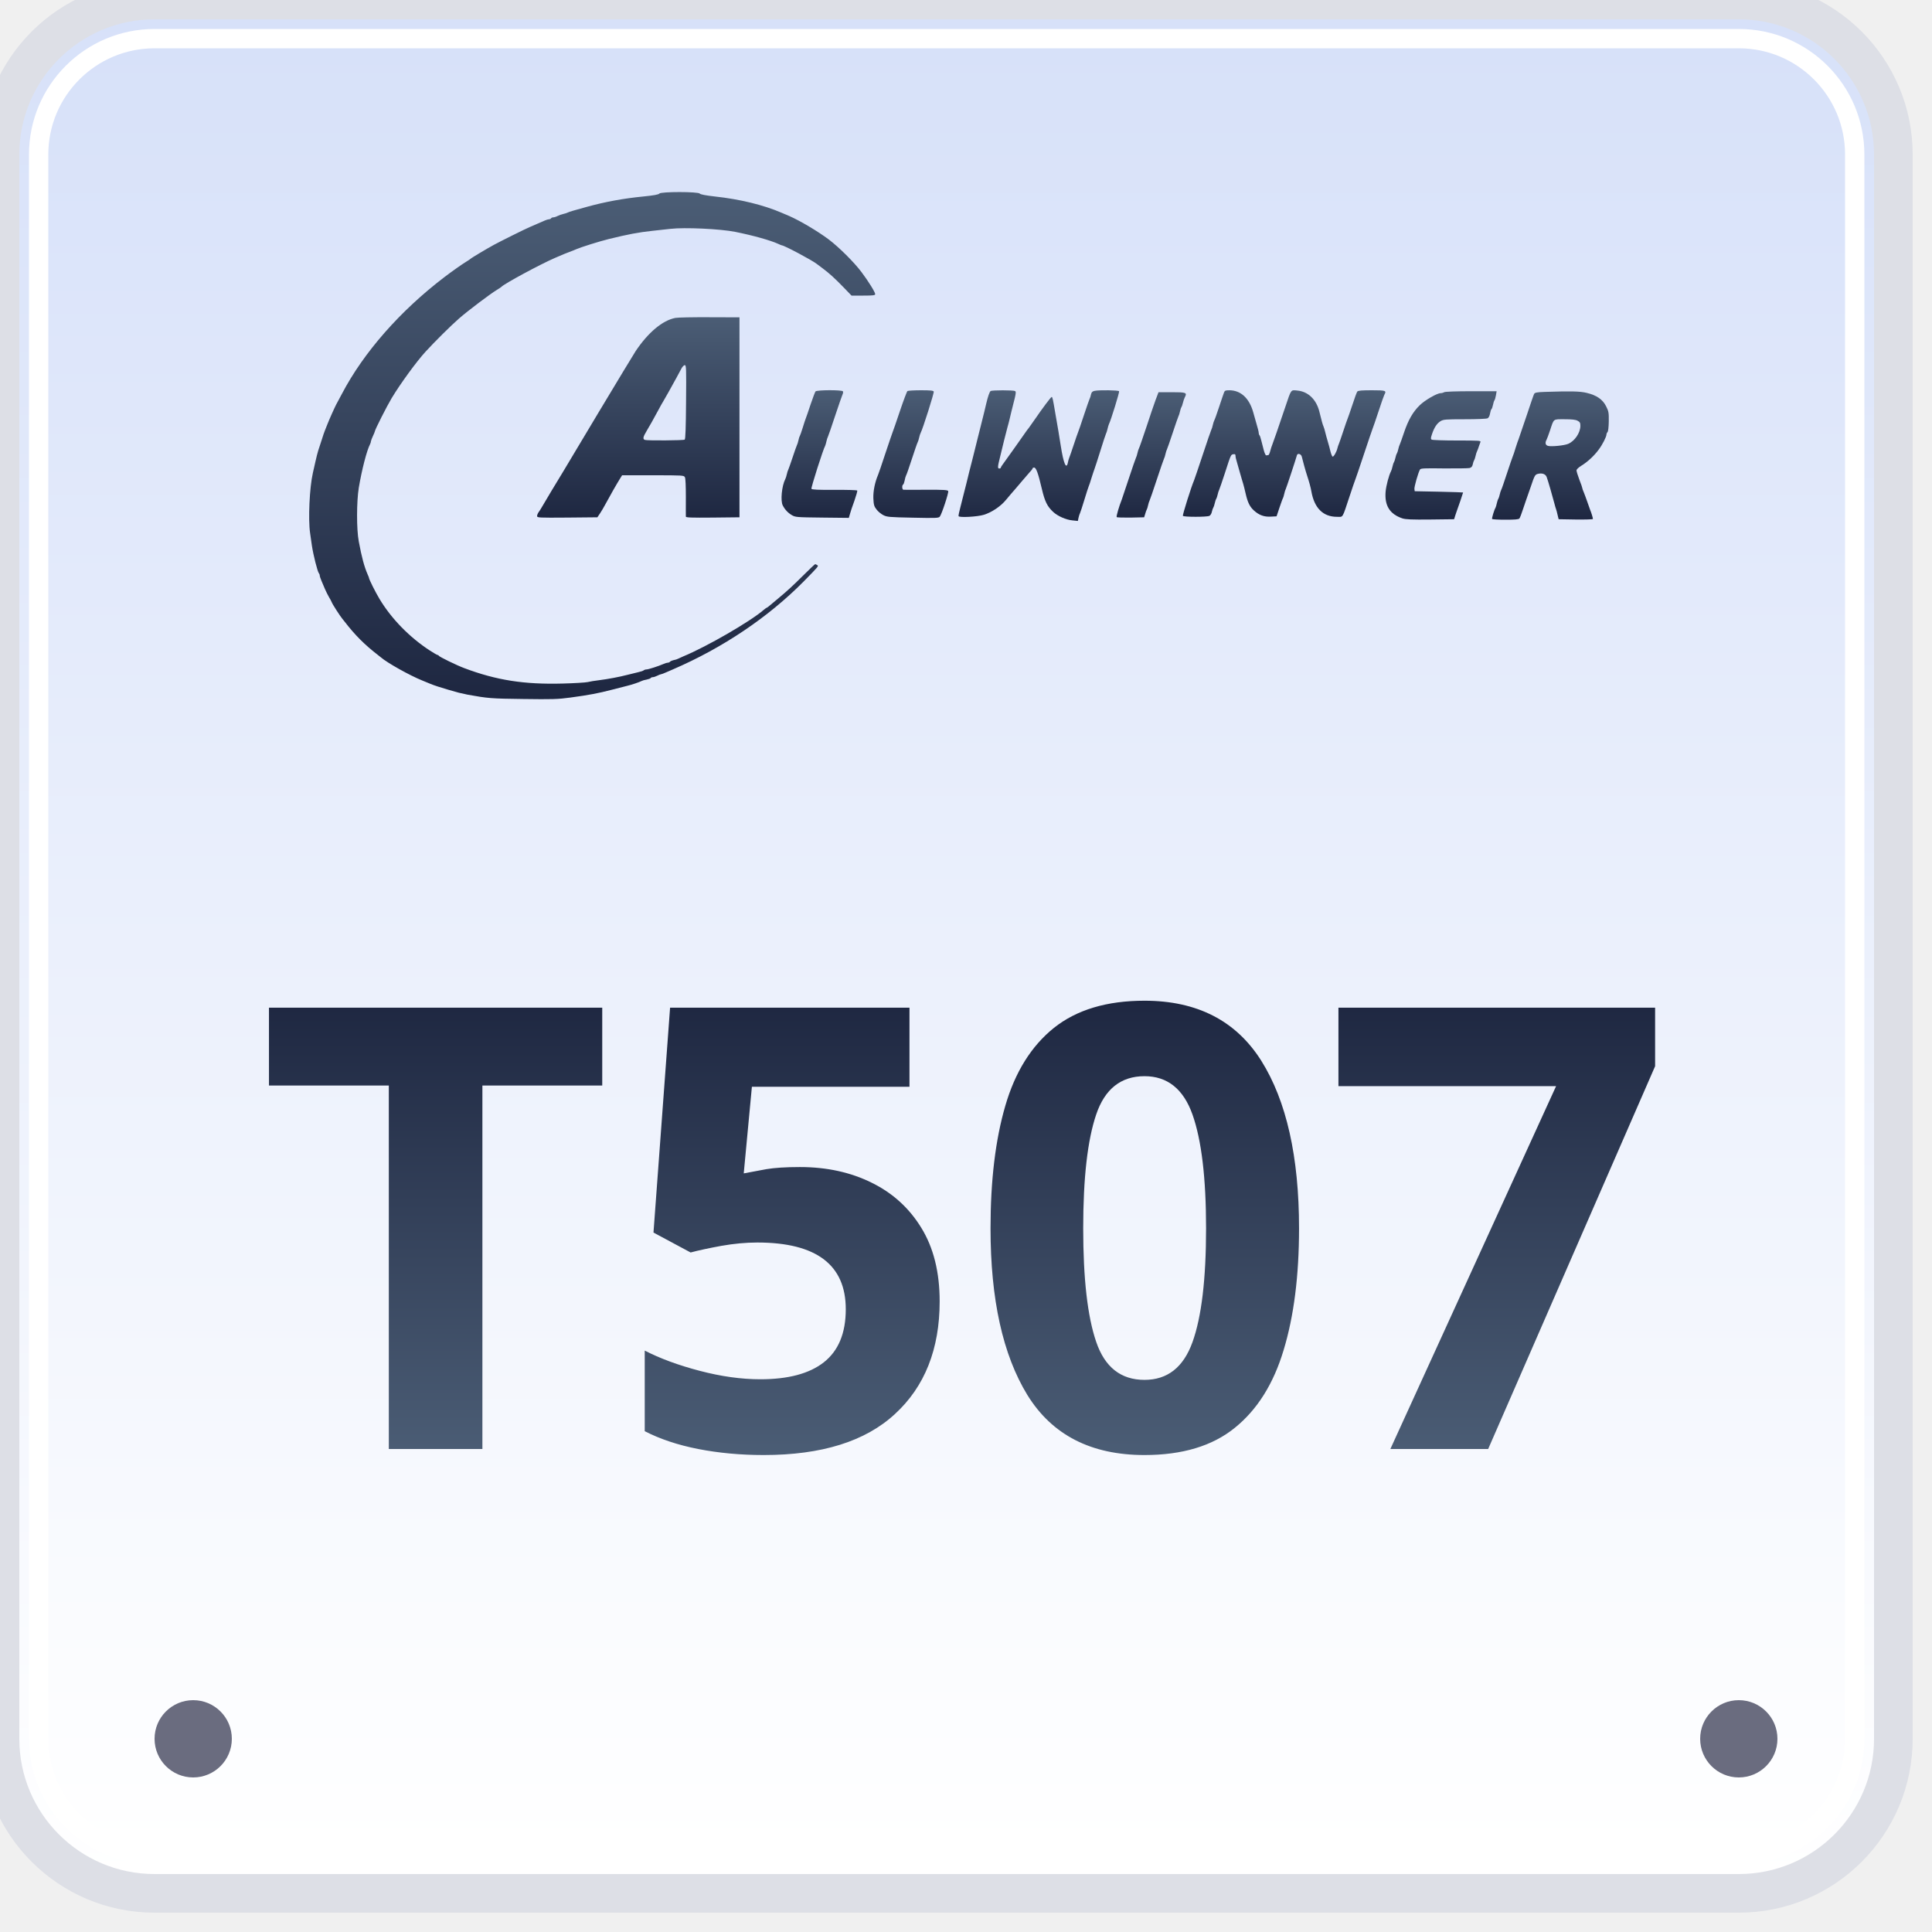
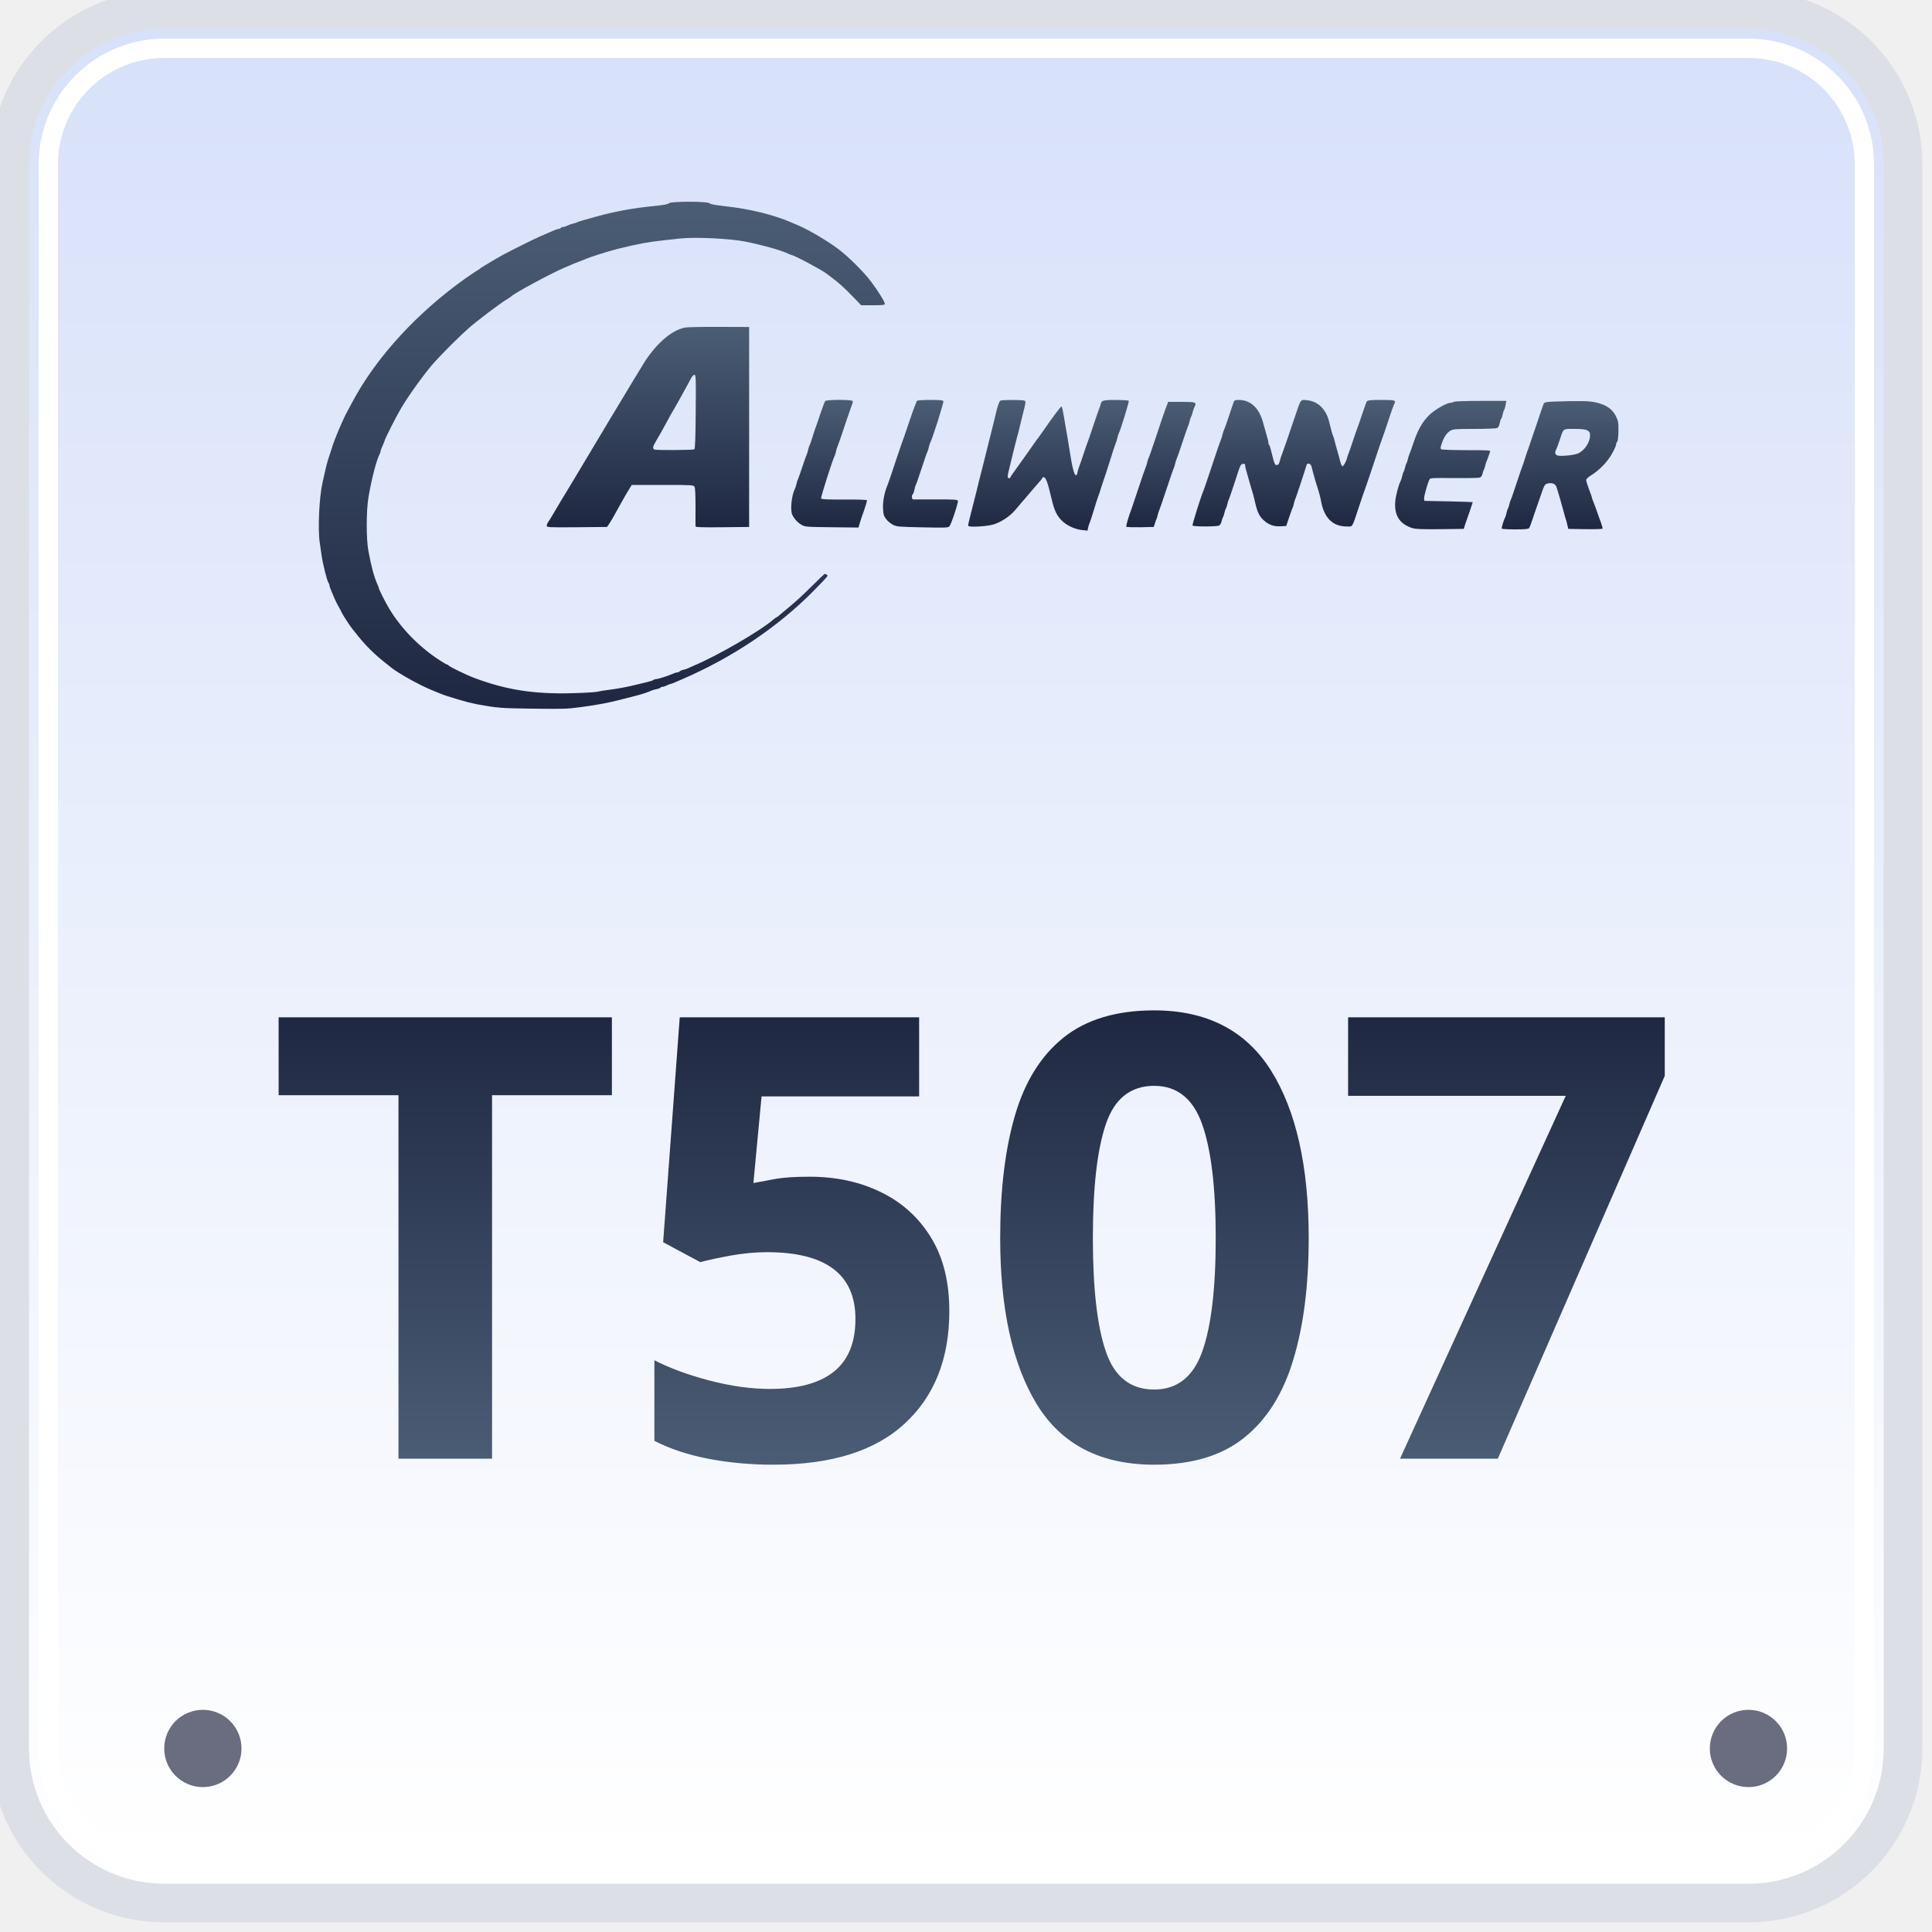
<svg xmlns="http://www.w3.org/2000/svg" width="100" height="100">
  <defs>
    <linearGradient id="soc_bg" x1="0%" y1="0%" x2="0%" y2="100%">
      <stop offset="0%" style="stop-color:#d7e1f9;stop-opacity:1" />
      <stop offset="100%" style="stop-color:#ffffff;stop-opacity:1" />
    </linearGradient>
    <linearGradient id="soc_name" x1="0%" y1="0%" x2="0%" y2="100%">
      <stop offset="0%" style="stop-color:#1e2741;stop-opacity:1" />
      <stop offset="100%" style="stop-color:#4b5d75;stop-opacity:1" />
    </linearGradient>
  </defs>
-   <rect width="98" height="98" fill="url(#soc_bg)" rx="8" stroke="#dddfe6" stroke-width="2" />
-   <rect x="2" y="2" width="94" height="94" fill="url(#soc_bg)" rx="6" stroke="#ffffff" stroke-width="1" />
-   <g transform="translate(16,80) scale(0.005,-0.005)" fill="url(#soc_name)">
-     <path d="M3625 13996 c-7 -10 -56 -19 -165 -30 -205 -20 -395 -55 -580 -106 -139 -38 -187 -52 -200 -59 -9 -5 -30 -12 -49 -16 -18 -4 -44 -13 -59 -21 -15 -8 -35 -14 -44 -14 -9 0 -20 -4 -23 -10 -3 -5 -13 -10 -22 -10 -8 0 -29 -6 -46 -14 -28 -13 -66 -29 -152 -66 -42 -17 -313 -152 -371 -184 -79 -43 -238 -138 -244 -146 -3 -3 -23 -17 -45 -30 -36 -21 -159 -108 -225 -159 -457 -348 -836 -779 -1061 -1209 -27 -50 -53 -100 -59 -110 -15 -28 -76 -164 -90 -202 -7 -19 -19 -48 -26 -65 -7 -16 -22 -61 -34 -100 -12 -38 -28 -88 -36 -110 -7 -22 -20 -74 -29 -115 -9 -41 -21 -93 -26 -115 -35 -152 -50 -481 -29 -622 6 -38 14 -97 19 -133 14 -94 58 -269 72 -284 5 -6 9 -16 9 -24 0 -7 8 -32 18 -55 10 -23 27 -62 37 -87 11 -25 29 -61 40 -80 12 -19 25 -44 29 -54 6 -19 90 -149 111 -173 5 -7 15 -18 20 -25 111 -144 209 -242 353 -353 7 -5 18 -15 25 -20 66 -57 298 -187 427 -239 36 -15 74 -31 85 -35 33 -14 105 -38 185 -61 41 -11 91 -25 110 -31 19 -5 60 -14 90 -20 210 -38 243 -41 575 -45 302 -4 357 -3 490 15 199 27 286 44 430 81 66 17 138 36 160 41 46 11 123 37 146 49 9 5 33 12 53 15 20 4 39 11 42 16 3 5 13 9 22 9 9 0 30 7 46 15 15 8 33 15 38 15 5 0 30 9 56 21 26 11 56 24 67 29 519 224 989 541 1355 911 154 157 156 159 140 169 -8 5 -18 10 -21 10 -4 0 -60 -53 -125 -118 -118 -117 -166 -160 -258 -237 -26 -22 -62 -52 -80 -67 -17 -15 -34 -28 -37 -28 -3 0 -19 -11 -35 -25 -136 -118 -589 -380 -829 -479 -22 -10 -47 -21 -55 -25 -9 -5 -30 -12 -48 -15 -17 -4 -34 -12 -37 -17 -4 -5 -13 -9 -22 -9 -8 0 -29 -6 -46 -14 -50 -22 -155 -56 -175 -56 -10 0 -22 -4 -28 -9 -5 -5 -31 -14 -59 -20 -27 -7 -77 -19 -110 -27 -85 -22 -197 -43 -290 -55 -44 -5 -99 -14 -123 -20 -24 -5 -139 -12 -255 -15 -400 -11 -688 34 -1022 160 -80 30 -258 117 -263 128 -2 5 -8 8 -13 8 -4 0 -40 20 -78 45 -211 137 -399 329 -523 536 -41 68 -108 202 -108 216 0 3 -6 19 -14 36 -36 83 -61 177 -92 342 -24 125 -23 413 0 555 31 185 83 388 117 452 5 10 9 23 9 30 1 7 9 31 20 53 11 22 19 44 20 48 0 17 126 265 176 348 88 146 256 377 349 478 87 96 264 272 347 344 90 79 323 255 393 297 22 13 42 27 45 30 24 30 408 237 555 300 28 12 59 25 70 30 11 5 45 19 75 30 30 11 64 25 75 30 50 22 238 81 335 105 203 50 310 70 450 85 52 6 138 15 190 21 150 17 513 0 670 -31 185 -37 367 -88 447 -125 17 -8 34 -15 37 -15 24 0 315 -155 361 -192 6 -5 33 -25 60 -45 70 -52 127 -104 220 -200 l80 -83 123 0 c101 0 122 3 122 15 0 20 -70 133 -143 230 -77 102 -229 253 -335 334 -114 86 -300 196 -412 245 -19 8 -55 23 -80 34 -185 80 -430 140 -690 168 -96 11 -149 21 -156 30 -17 21 -405 21 -419 0z" />
-     <path d="M3791 12709 c-133 -26 -282 -151 -411 -344 -18 -27 -192 -315 -387 -640 -194 -324 -357 -597 -362 -605 -32 -50 -216 -358 -225 -375 -6 -11 -19 -31 -28 -44 -10 -13 -18 -32 -18 -42 0 -19 12 -19 312 -17 l312 3 27 40 c15 22 40 65 56 95 39 73 120 216 150 263 l23 37 320 0 c309 0 320 -1 330 -20 7 -12 10 -92 10 -208 0 -103 -1 -193 0 -200 0 -10 59 -12 278 -10 l277 3 0 1035 0 1035 -310 1 c-170 1 -330 -2 -354 -7z m111 -871 c-2 -263 -6 -384 -14 -389 -14 -9 -390 -11 -412 -3 -24 9 -20 30 18 93 36 60 67 116 124 221 19 36 38 70 42 75 4 6 31 53 60 105 29 52 67 120 83 150 17 30 39 72 50 93 10 20 26 37 36 37 15 0 16 -33 13 -382z" />
-     <path d="M5242 11948 c-5 -7 -29 -69 -52 -138 -23 -69 -45 -134 -50 -145 -4 -11 -19 -54 -31 -95 -13 -41 -26 -79 -30 -85 -4 -5 -10 -26 -14 -45 -4 -19 -11 -41 -16 -50 -4 -8 -24 -64 -44 -125 -20 -60 -40 -117 -44 -125 -5 -9 -12 -31 -16 -50 -4 -19 -11 -41 -16 -50 -36 -70 -51 -224 -26 -272 22 -43 53 -76 93 -100 38 -22 47 -23 315 -26 l276 -3 11 38 c5 21 26 83 46 137 19 54 33 103 30 108 -3 5 -109 8 -236 7 -170 -1 -233 2 -238 11 -6 10 122 412 142 445 3 6 9 26 13 45 4 19 11 41 16 50 4 8 38 105 74 215 37 110 71 210 77 222 6 11 7 26 4 32 -10 16 -270 15 -284 -1z" />
-     <path d="M6194 11952 c-6 -4 -41 -97 -78 -207 -37 -110 -71 -209 -76 -220 -5 -11 -38 -110 -75 -220 -36 -110 -70 -209 -75 -220 -33 -76 -52 -171 -49 -244 3 -67 8 -83 32 -114 15 -21 47 -47 70 -59 39 -20 60 -22 307 -27 233 -5 266 -4 278 10 20 23 94 248 88 265 -5 12 -43 15 -228 14 -123 0 -229 -1 -235 0 -15 0 -18 46 -4 54 5 3 12 22 16 42 3 20 10 44 15 53 6 9 32 86 60 171 28 85 54 162 59 170 5 9 12 31 16 50 4 19 11 41 16 50 21 38 140 413 135 426 -4 11 -31 14 -133 14 -70 0 -133 -4 -139 -8z" />
-     <path d="M7055 11952 c-11 -7 -28 -55 -46 -132 -10 -44 -23 -98 -53 -217 -8 -32 -22 -87 -31 -123 -9 -36 -23 -92 -31 -125 -8 -33 -22 -87 -30 -120 -8 -33 -22 -86 -30 -117 -7 -32 -21 -84 -28 -115 -8 -32 -22 -85 -30 -118 -8 -33 -24 -96 -35 -139 -12 -44 -20 -84 -18 -89 5 -17 194 -7 262 14 81 25 172 86 227 152 24 29 47 57 53 63 16 18 56 64 115 134 30 35 67 78 82 95 16 16 28 33 28 38 0 4 7 7 15 7 21 0 42 -58 80 -220 31 -132 56 -182 117 -239 47 -44 134 -82 199 -88 l57 -6 7 34 c4 18 11 40 16 49 4 8 24 69 44 135 20 66 40 129 45 140 5 11 19 52 30 90 12 39 26 79 30 90 5 11 31 94 60 185 28 91 55 172 59 180 5 9 12 31 16 50 4 19 11 41 15 50 20 39 110 331 105 340 -7 11 -204 14 -253 4 -24 -5 -32 -13 -38 -37 -3 -17 -10 -38 -15 -47 -4 -8 -31 -85 -59 -170 -28 -85 -55 -164 -60 -175 -5 -11 -25 -69 -45 -130 -20 -60 -40 -119 -45 -130 -5 -11 -12 -35 -15 -52 -16 -81 -46 -10 -74 172 -5 33 -17 103 -25 155 -9 52 -23 136 -32 185 -24 144 -29 166 -37 166 -8 0 -94 -115 -177 -236 -25 -36 -52 -74 -60 -85 -8 -10 -21 -26 -28 -37 -7 -10 -35 -49 -62 -88 -27 -38 -55 -78 -62 -88 -25 -36 -108 -152 -123 -172 -8 -10 -15 -23 -15 -27 0 -4 -7 -8 -16 -8 -18 0 -17 19 10 125 8 33 26 107 40 165 15 58 31 121 36 140 6 19 15 55 21 80 10 44 22 93 54 219 12 52 13 66 3 73 -16 10 -239 10 -253 0z" />
-     <path d="M9471 11937 c-5 -12 -27 -78 -50 -147 -23 -69 -45 -132 -50 -140 -5 -9 -12 -31 -16 -50 -4 -19 -11 -41 -16 -50 -4 -8 -45 -125 -89 -260 -45 -135 -85 -254 -90 -265 -27 -60 -120 -357 -115 -365 8 -13 251 -13 275 0 10 5 22 24 25 42 4 18 11 38 15 43 4 6 11 26 15 45 4 19 11 40 15 45 4 6 11 26 15 45 4 19 11 41 16 50 4 8 31 87 60 175 62 193 61 189 88 193 16 3 21 -2 21 -17 0 -11 6 -40 14 -63 7 -24 23 -79 35 -123 13 -44 26 -91 31 -105 4 -14 16 -59 25 -100 21 -92 43 -136 86 -175 53 -48 106 -67 174 -63 l60 3 30 90 c17 50 33 95 37 100 3 6 9 26 13 45 4 19 11 41 16 50 6 12 97 285 115 348 7 24 43 13 50 -15 7 -32 41 -155 54 -193 22 -66 39 -129 45 -165 30 -174 121 -265 265 -265 67 0 52 -24 130 210 28 85 55 164 60 175 5 11 45 130 90 265 45 135 85 254 90 265 5 11 32 90 60 175 28 85 55 163 60 172 25 45 18 48 -129 48 -103 0 -141 -3 -150 -13 -6 -7 -29 -69 -51 -138 -23 -68 -45 -133 -50 -144 -5 -11 -25 -69 -45 -130 -20 -60 -40 -119 -45 -130 -5 -11 -12 -31 -15 -45 -10 -41 -39 -90 -50 -87 -5 2 -15 26 -22 53 -6 27 -19 74 -28 104 -9 30 -21 73 -26 95 -5 22 -13 49 -18 60 -9 19 -20 61 -42 150 -31 129 -117 212 -229 222 -69 7 -62 17 -124 -168 -70 -209 -127 -372 -136 -394 -5 -11 -14 -39 -20 -62 -6 -24 -15 -44 -20 -44 -6 -1 -15 -2 -22 -3 -6 -1 -17 23 -25 52 -7 28 -19 74 -26 101 -6 27 -15 53 -20 57 -4 4 -7 15 -7 24 0 9 -9 48 -21 86 -11 38 -27 94 -35 124 -41 148 -129 229 -247 230 -40 0 -49 -3 -56 -23z" />
-     <path d="M11750 11940 c-8 -5 -25 -10 -36 -10 -39 0 -164 -73 -217 -125 -70 -68 -118 -151 -162 -281 -20 -60 -40 -116 -44 -124 -5 -9 -12 -31 -16 -50 -4 -19 -11 -39 -15 -45 -4 -5 -11 -26 -15 -45 -4 -19 -11 -39 -15 -45 -4 -5 -11 -26 -15 -45 -4 -19 -11 -41 -16 -50 -21 -39 -49 -146 -55 -207 -13 -146 42 -235 173 -279 33 -11 96 -14 289 -12 l247 3 9 30 c5 17 12 37 15 45 13 34 70 200 69 202 -1 1 -113 5 -251 8 l-250 5 -3 23 c-3 22 40 173 58 202 7 12 47 14 247 11 132 -1 251 1 265 4 20 5 29 15 34 38 3 18 10 37 14 42 4 6 11 26 15 45 4 19 11 41 16 50 4 8 12 29 17 45 6 17 13 38 17 48 7 16 -9 17 -241 17 -137 0 -255 4 -263 9 -11 7 -11 16 3 57 23 69 51 111 88 134 30 18 51 20 251 20 124 0 226 4 237 10 11 6 21 26 25 50 4 22 10 42 15 45 4 3 11 22 15 42 4 21 11 43 15 48 5 6 12 30 16 53 l7 42 -264 0 c-153 0 -270 -4 -279 -10z" />
-     <path d="M12788 11943 c-80 -3 -99 -7 -107 -21 -5 -9 -41 -114 -80 -232 -40 -118 -76 -224 -80 -235 -5 -11 -19 -51 -31 -90 -11 -38 -25 -79 -30 -90 -5 -11 -32 -90 -60 -175 -28 -85 -54 -162 -59 -170 -5 -9 -12 -31 -16 -50 -4 -19 -11 -39 -15 -45 -4 -5 -11 -26 -15 -45 -4 -19 -10 -39 -13 -45 -14 -22 -40 -110 -36 -117 3 -5 65 -8 138 -8 99 0 136 3 145 13 6 8 22 49 36 93 15 43 29 86 32 94 3 8 25 71 49 140 39 116 44 126 72 134 44 12 81 0 93 -32 11 -27 61 -200 81 -277 5 -22 13 -47 16 -55 3 -8 11 -35 16 -60 l11 -45 178 -3 c97 -1 177 1 177 6 0 10 -17 67 -30 97 -4 11 -18 49 -30 85 -12 36 -29 79 -36 97 -8 17 -14 35 -14 40 0 5 -13 44 -30 86 -16 43 -30 87 -30 97 0 11 19 30 50 49 65 40 133 103 180 167 39 52 80 133 80 156 0 8 5 19 11 25 7 7 12 52 13 111 1 90 -1 103 -28 157 -36 71 -99 114 -201 138 -69 17 -162 19 -437 10z m342 -298 c25 -13 30 -22 30 -53 0 -72 -59 -159 -127 -187 -40 -17 -171 -30 -207 -21 -28 7 -34 32 -16 64 5 9 21 53 36 97 41 124 29 115 150 115 75 0 114 -4 134 -15z" />
-     <path d="M8762 11858 c-17 -46 -60 -173 -96 -283 -37 -110 -70 -207 -75 -215 -5 -9 -12 -31 -16 -50 -4 -19 -11 -41 -16 -50 -4 -8 -38 -105 -74 -215 -37 -110 -69 -207 -72 -215 -28 -69 -59 -176 -53 -183 3 -4 69 -6 145 -5 l139 3 11 35 c5 19 13 40 16 45 4 6 10 26 14 45 4 19 11 41 16 50 4 8 38 105 74 215 36 110 70 207 74 215 5 9 12 31 16 50 4 19 11 41 16 50 4 8 31 85 59 170 28 85 55 162 59 170 5 9 12 31 16 50 4 19 11 40 15 45 4 6 11 25 15 43 4 18 13 45 20 59 26 49 15 53 -135 53 l-137 0 -31 -82z" />
+   <g transform="translate(0.5,0.5)">
+     <rect x="0" y="0" width="98" height="98" fill="url(#soc_bg)" rx="8" stroke="#dddfe6" stroke-width="2" />
+     <rect x="2" y="2" width="94" height="94" fill="url(#soc_bg)" rx="6" stroke="#ffffff" stroke-width="1" />
+     <g transform="translate(16,80) scale(0.005,-0.005)" fill="url(#soc_name)">
+       <path d="M3625 13996 c-7 -10 -56 -19 -165 -30 -205 -20 -395 -55 -580 -106 -139 -38 -187 -52 -200 -59 -9 -5 -30 -12 -49 -16 -18 -4 -44 -13 -59 -21 -15 -8 -35 -14 -44 -14 -9 0 -20 -4 -23 -10 -3 -5 -13 -10 -22 -10 -8 0 -29 -6 -46 -14 -28 -13 -66 -29 -152 -66 -42 -17 -313 -152 -371 -184 -79 -43 -238 -138 -244 -146 -3 -3 -23 -17 -45 -30 -36 -21 -159 -108 -225 -159 -457 -348 -836 -779 -1061 -1209 -27 -50 -53 -100 -59 -110 -15 -28 -76 -164 -90 -202 -7 -19 -19 -48 -26 -65 -7 -16 -22 -61 -34 -100 -12 -38 -28 -88 -36 -110 -7 -22 -20 -74 -29 -115 -9 -41 -21 -93 -26 -115 -35 -152 -50 -481 -29 -622 6 -38 14 -97 19 -133 14 -94 58 -269 72 -284 5 -6 9 -16 9 -24 0 -7 8 -32 18 -55 10 -23 27 -62 37 -87 11 -25 29 -61 40 -80 12 -19 25 -44 29 -54 6 -19 90 -149 111 -173 5 -7 15 -18 20 -25 111 -144 209 -242 353 -353 7 -5 18 -15 25 -20 66 -57 298 -187 427 -239 36 -15 74 -31 85 -35 33 -14 105 -38 185 -61 41 -11 91 -25 110 -31 19 -5 60 -14 90 -20 210 -38 243 -41 575 -45 302 -4 357 -3 490 15 199 27 286 44 430 81 66 17 138 36 160 41 46 11 123 37 146 49 9 5 33 12 53 15 20 4 39 11 42 16 3 5 13 9 22 9 9 0 30 7 46 15 15 8 33 15 38 15 5 0 30 9 56 21 26 11 56 24 67 29 519 224 989 541 1355 911 154 157 156 159 140 169 -8 5 -18 10 -21 10 -4 0 -60 -53 -125 -118 -118 -117 -166 -160 -258 -237 -26 -22 -62 -52 -80 -67 -17 -15 -34 -28 -37 -28 -3 0 -19 -11 -35 -25 -136 -118 -589 -380 -829 -479 -22 -10 -47 -21 -55 -25 -9 -5 -30 -12 -48 -15 -17 -4 -34 -12 -37 -17 -4 -5 -13 -9 -22 -9 -8 0 -29 -6 -46 -14 -50 -22 -155 -56 -175 -56 -10 0 -22 -4 -28 -9 -5 -5 -31 -14 -59 -20 -27 -7 -77 -19 -110 -27 -85 -22 -197 -43 -290 -55 -44 -5 -99 -14 -123 -20 -24 -5 -139 -12 -255 -15 -400 -11 -688 34 -1022 160 -80 30 -258 117 -263 128 -2 5 -8 8 -13 8 -4 0 -40 20 -78 45 -211 137 -399 329 -523 536 -41 68 -108 202 -108 216 0 3 -6 19 -14 36 -36 83 -61 177 -92 342 -24 125 -23 413 0 555 31 185 83 388 117 452 5 10 9 23 9 30 1 7 9 31 20 53 11 22 19 44 20 48 0 17 126 265 176 348 88 146 256 377 349 478 87 96 264 272 347 344 90 79 323 255 393 297 22 13 42 27 45 30 24 30 408 237 555 300 28 12 59 25 70 30 11 5 45 19 75 30 30 11 64 25 75 30 50 22 238 81 335 105 203 50 310 70 450 85 52 6 138 15 190 21 150 17 513 0 670 -31 185 -37 367 -88 447 -125 17 -8 34 -15 37 -15 24 0 315 -155 361 -192 6 -5 33 -25 60 -45 70 -52 127 -104 220 -200 l80 -83 123 0 c101 0 122 3 122 15 0 20 -70 133 -143 230 -77 102 -229 253 -335 334 -114 86 -300 196 -412 245 -19 8 -55 23 -80 34 -185 80 -430 140 -690 168 -96 11 -149 21 -156 30 -17 21 -405 21 -419 0z" />
+       <path d="M3791 12709 c-133 -26 -282 -151 -411 -344 -18 -27 -192 -315 -387 -640 -194 -324 -357 -597 -362 -605 -32 -50 -216 -358 -225 -375 -6 -11 -19 -31 -28 -44 -10 -13 -18 -32 -18 -42 0 -19 12 -19 312 -17 l312 3 27 40 c15 22 40 65 56 95 39 73 120 216 150 263 l23 37 320 0 c309 0 320 -1 330 -20 7 -12 10 -92 10 -208 0 -103 -1 -193 0 -200 0 -10 59 -12 278 -10 l277 3 0 1035 0 1035 -310 1 c-170 1 -330 -2 -354 -7z m111 -871 c-2 -263 -6 -384 -14 -389 -14 -9 -390 -11 -412 -3 -24 9 -20 30 18 93 36 60 67 116 124 221 19 36 38 70 42 75 4 6 31 53 60 105 29 52 67 120 83 150 17 30 39 72 50 93 10 20 26 37 36 37 15 0 16 -33 13 -382z" />
+       <path d="M5242 11948 c-5 -7 -29 -69 -52 -138 -23 -69 -45 -134 -50 -145 -4 -11 -19 -54 -31 -95 -13 -41 -26 -79 -30 -85 -4 -5 -10 -26 -14 -45 -4 -19 -11 -41 -16 -50 -4 -8 -24 -64 -44 -125 -20 -60 -40 -117 -44 -125 -5 -9 -12 -31 -16 -50 -4 -19 -11 -41 -16 -50 -36 -70 -51 -224 -26 -272 22 -43 53 -76 93 -100 38 -22 47 -23 315 -26 l276 -3 11 38 c5 21 26 83 46 137 19 54 33 103 30 108 -3 5 -109 8 -236 7 -170 -1 -233 2 -238 11 -6 10 122 412 142 445 3 6 9 26 13 45 4 19 11 41 16 50 4 8 38 105 74 215 37 110 71 210 77 222 6 11 7 26 4 32 -10 16 -270 15 -284 -1z" />
+       <path d="M6194 11952 c-6 -4 -41 -97 -78 -207 -37 -110 -71 -209 -76 -220 -5 -11 -38 -110 -75 -220 -36 -110 -70 -209 -75 -220 -33 -76 -52 -171 -49 -244 3 -67 8 -83 32 -114 15 -21 47 -47 70 -59 39 -20 60 -22 307 -27 233 -5 266 -4 278 10 20 23 94 248 88 265 -5 12 -43 15 -228 14 -123 0 -229 -1 -235 0 -15 0 -18 46 -4 54 5 3 12 22 16 42 3 20 10 44 15 53 6 9 32 86 60 171 28 85 54 162 59 170 5 9 12 31 16 50 4 19 11 41 16 50 21 38 140 413 135 426 -4 11 -31 14 -133 14 -70 0 -133 -4 -139 -8z" />
+       <path d="M7055 11952 c-11 -7 -28 -55 -46 -132 -10 -44 -23 -98 -53 -217 -8 -32 -22 -87 -31 -123 -9 -36 -23 -92 -31 -125 -8 -33 -22 -87 -30 -120 -8 -33 -22 -86 -30 -117 -7 -32 -21 -84 -28 -115 -8 -32 -22 -85 -30 -118 -8 -33 -24 -96 -35 -139 -12 -44 -20 -84 -18 -89 5 -17 194 -7 262 14 81 25 172 86 227 152 24 29 47 57 53 63 16 18 56 64 115 134 30 35 67 78 82 95 16 16 28 33 28 38 0 4 7 7 15 7 21 0 42 -58 80 -220 31 -132 56 -182 117 -239 47 -44 134 -82 199 -88 l57 -6 7 34 c4 18 11 40 16 49 4 8 24 69 44 135 20 66 40 129 45 140 5 11 19 52 30 90 12 39 26 79 30 90 5 11 31 94 60 185 28 91 55 172 59 180 5 9 12 31 16 50 4 19 11 41 15 50 20 39 110 331 105 340 -7 11 -204 14 -253 4 -24 -5 -32 -13 -38 -37 -3 -17 -10 -38 -15 -47 -4 -8 -31 -85 -59 -170 -28 -85 -55 -164 -60 -175 -5 -11 -25 -69 -45 -130 -20 -60 -40 -119 -45 -130 -5 -11 -12 -35 -15 -52 -16 -81 -46 -10 -74 172 -5 33 -17 103 -25 155 -9 52 -23 136 -32 185 -24 144 -29 166 -37 166 -8 0 -94 -115 -177 -236 -25 -36 -52 -74 -60 -85 -8 -10 -21 -26 -28 -37 -7 -10 -35 -49 -62 -88 -27 -38 -55 -78 -62 -88 -25 -36 -108 -152 -123 -172 -8 -10 -15 -23 -15 -27 0 -4 -7 -8 -16 -8 -18 0 -17 19 10 125 8 33 26 107 40 165 15 58 31 121 36 140 6 19 15 55 21 80 10 44 22 93 54 219 12 52 13 66 3 73 -16 10 -239 10 -253 0z" />
+       <path d="M9471 11937 c-5 -12 -27 -78 -50 -147 -23 -69 -45 -132 -50 -140 -5 -9 -12 -31 -16 -50 -4 -19 -11 -41 -16 -50 -4 -8 -45 -125 -89 -260 -45 -135 -85 -254 -90 -265 -27 -60 -120 -357 -115 -365 8 -13 251 -13 275 0 10 5 22 24 25 42 4 18 11 38 15 43 4 6 11 26 15 45 4 19 11 40 15 45 4 6 11 26 15 45 4 19 11 41 16 50 4 8 31 87 60 175 62 193 61 189 88 193 16 3 21 -2 21 -17 0 -11 6 -40 14 -63 7 -24 23 -79 35 -123 13 -44 26 -91 31 -105 4 -14 16 -59 25 -100 21 -92 43 -136 86 -175 53 -48 106 -67 174 -63 l60 3 30 90 c17 50 33 95 37 100 3 6 9 26 13 45 4 19 11 41 16 50 6 12 97 285 115 348 7 24 43 13 50 -15 7 -32 41 -155 54 -193 22 -66 39 -129 45 -165 30 -174 121 -265 265 -265 67 0 52 -24 130 210 28 85 55 164 60 175 5 11 45 130 90 265 45 135 85 254 90 265 5 11 32 90 60 175 28 85 55 163 60 172 25 45 18 48 -129 48 -103 0 -141 -3 -150 -13 -6 -7 -29 -69 -51 -138 -23 -68 -45 -133 -50 -144 -5 -11 -25 -69 -45 -130 -20 -60 -40 -119 -45 -130 -5 -11 -12 -31 -15 -45 -10 -41 -39 -90 -50 -87 -5 2 -15 26 -22 53 -6 27 -19 74 -28 104 -9 30 -21 73 -26 95 -5 22 -13 49 -18 60 -9 19 -20 61 -42 150 -31 129 -117 212 -229 222 -69 7 -62 17 -124 -168 -70 -209 -127 -372 -136 -394 -5 -11 -14 -39 -20 -62 -6 -24 -15 -44 -20 -44 -6 -1 -15 -2 -22 -3 -6 -1 -17 23 -25 52 -7 28 -19 74 -26 101 -6 27 -15 53 -20 57 -4 4 -7 15 -7 24 0 9 -9 48 -21 86 -11 38 -27 94 -35 124 -41 148 -129 229 -247 230 -40 0 -49 -3 -56 -23z" />
+       <path d="M11750 11940 c-8 -5 -25 -10 -36 -10 -39 0 -164 -73 -217 -125 -70 -68 -118 -151 -162 -281 -20 -60 -40 -116 -44 -124 -5 -9 -12 -31 -16 -50 -4 -19 -11 -39 -15 -45 -4 -5 -11 -26 -15 -45 -4 -19 -11 -39 -15 -45 -4 -5 -11 -26 -15 -45 -4 -19 -11 -41 -16 -50 -21 -39 -49 -146 -55 -207 -13 -146 42 -235 173 -279 33 -11 96 -14 289 -12 l247 3 9 30 c5 17 12 37 15 45 13 34 70 200 69 202 -1 1 -113 5 -251 8 l-250 5 -3 23 c-3 22 40 173 58 202 7 12 47 14 247 11 132 -1 251 1 265 4 20 5 29 15 34 38 3 18 10 37 14 42 4 6 11 26 15 45 4 19 11 41 16 50 4 8 12 29 17 45 6 17 13 38 17 48 7 16 -9 17 -241 17 -137 0 -255 4 -263 9 -11 7 -11 16 3 57 23 69 51 111 88 134 30 18 51 20 251 20 124 0 226 4 237 10 11 6 21 26 25 50 4 22 10 42 15 45 4 3 11 22 15 42 4 21 11 43 15 48 5 6 12 30 16 53 l7 42 -264 0 c-153 0 -270 -4 -279 -10z" />
+       <path d="M12788 11943 c-80 -3 -99 -7 -107 -21 -5 -9 -41 -114 -80 -232 -40 -118 -76 -224 -80 -235 -5 -11 -19 -51 -31 -90 -11 -38 -25 -79 -30 -90 -5 -11 -32 -90 -60 -175 -28 -85 -54 -162 -59 -170 -5 -9 -12 -31 -16 -50 -4 -19 -11 -39 -15 -45 -4 -5 -11 -26 -15 -45 -4 -19 -10 -39 -13 -45 -14 -22 -40 -110 -36 -117 3 -5 65 -8 138 -8 99 0 136 3 145 13 6 8 22 49 36 93 15 43 29 86 32 94 3 8 25 71 49 140 39 116 44 126 72 134 44 12 81 0 93 -32 11 -27 61 -200 81 -277 5 -22 13 -47 16 -55 3 -8 11 -35 16 -60 l11 -45 178 -3 c97 -1 177 1 177 6 0 10 -17 67 -30 97 -4 11 -18 49 -30 85 -12 36 -29 79 -36 97 -8 17 -14 35 -14 40 0 5 -13 44 -30 86 -16 43 -30 87 -30 97 0 11 19 30 50 49 65 40 133 103 180 167 39 52 80 133 80 156 0 8 5 19 11 25 7 7 12 52 13 111 1 90 -1 103 -28 157 -36 71 -99 114 -201 138 -69 17 -162 19 -437 10z m342 -298 c25 -13 30 -22 30 -53 0 -72 -59 -159 -127 -187 -40 -17 -171 -30 -207 -21 -28 7 -34 32 -16 64 5 9 21 53 36 97 41 124 29 115 150 115 75 0 114 -4 134 -15z" />
+       <path d="M8762 11858 c-17 -46 -60 -173 -96 -283 -37 -110 -70 -207 -75 -215 -5 -9 -12 -31 -16 -50 -4 -19 -11 -41 -16 -50 -4 -8 -38 -105 -74 -215 -37 -110 -69 -207 -72 -215 -28 -69 -59 -176 -53 -183 3 -4 69 -6 145 -5 l139 3 11 35 c5 19 13 40 16 45 4 6 10 26 14 45 4 19 11 41 16 50 4 8 38 105 74 215 36 110 70 207 74 215 5 9 12 31 16 50 4 19 11 41 16 50 4 8 31 85 59 170 28 85 55 162 59 170 5 9 12 31 16 50 4 19 11 40 15 45 4 6 11 25 15 43 4 18 13 45 20 59 26 49 15 53 -135 53 l-137 0 -31 -82z" />
+     </g>
+     <text x="50" y="75" fill="url(#soc_name)" text-anchor="middle">
+       <tspan font-weight="600" font-size="32" font-family="Adobe Heiti Std, sans-serif">T507</tspan>
+     </text>
+     <circle cx="10" cy="90" r="2" fill="#6a6c7f" />
+     <circle cx="90" cy="90" r="2" fill="#6a6c7f" />
  </g>
-   <text x="50" y="75" fill="url(#soc_name)" text-anchor="middle">
-     <tspan font-weight="600" font-size="32" font-family="Adobe Heiti Std, sans-serif">T507</tspan>
-   </text>
-   <circle cx="10" cy="90" r="2" fill="#6a6c7f" />
-   <circle cx="90" cy="90" r="2" fill="#6a6c7f" />
</svg>
